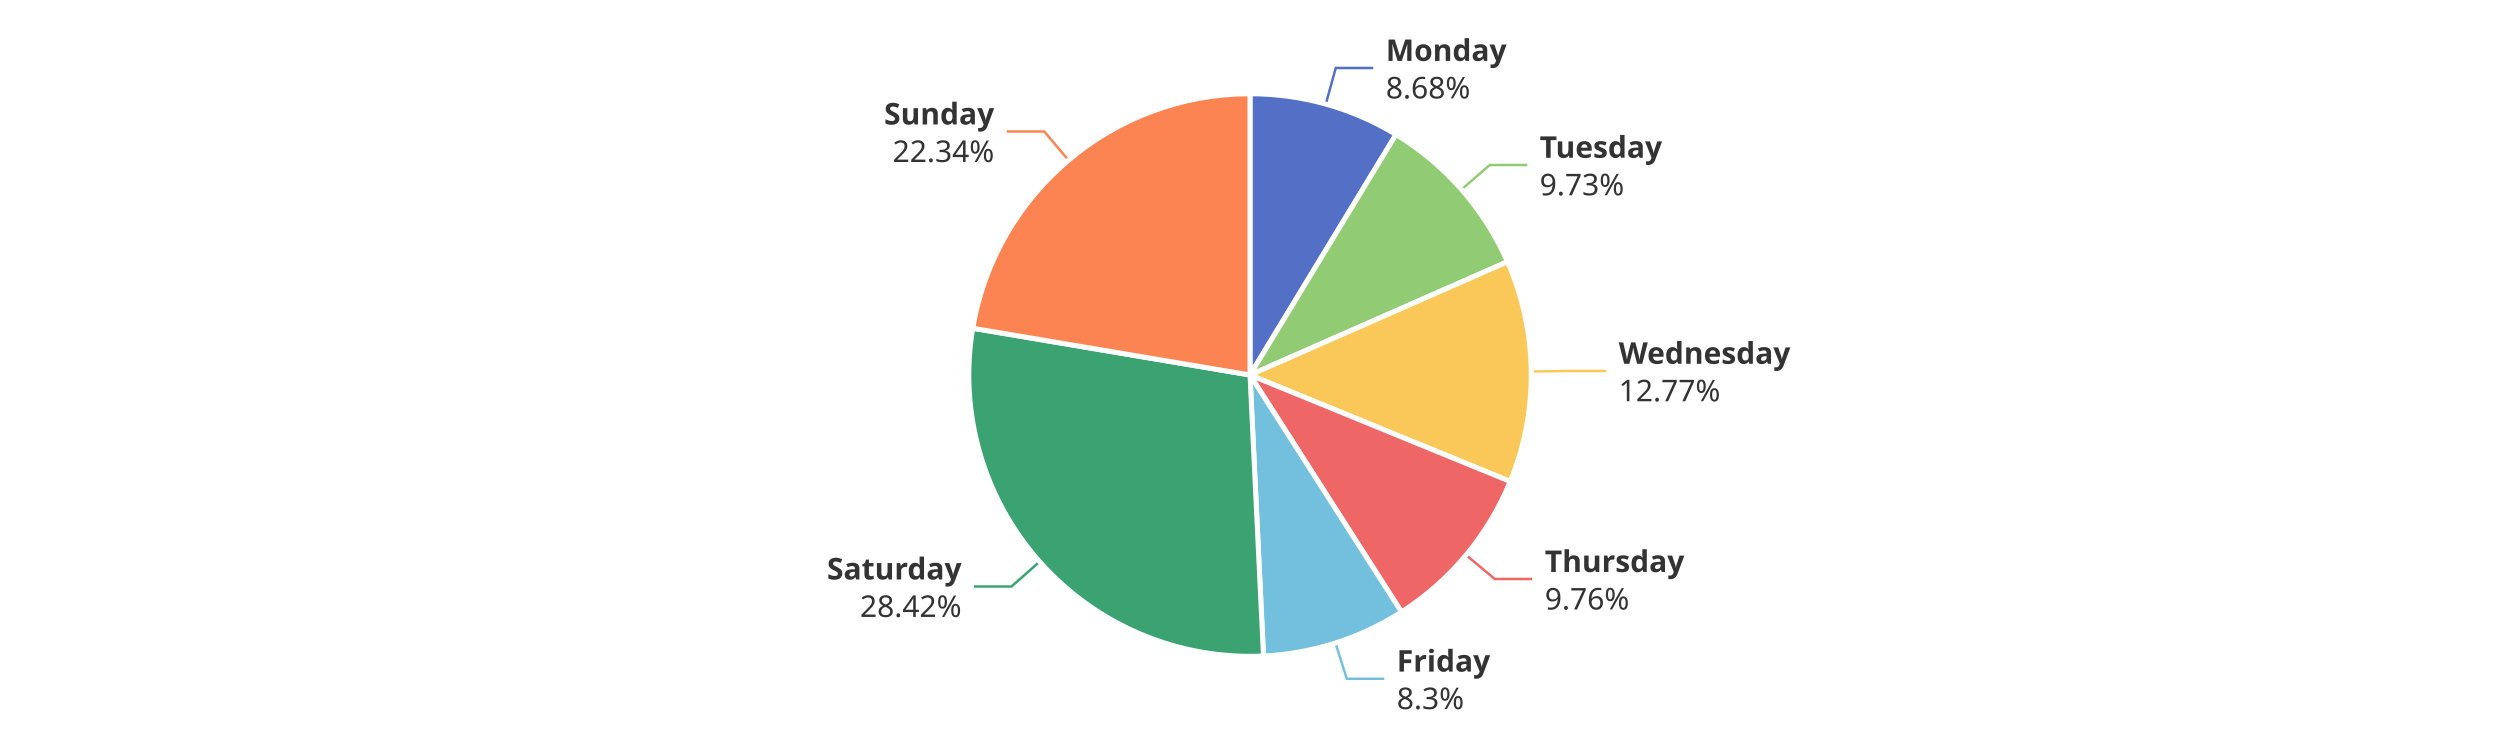
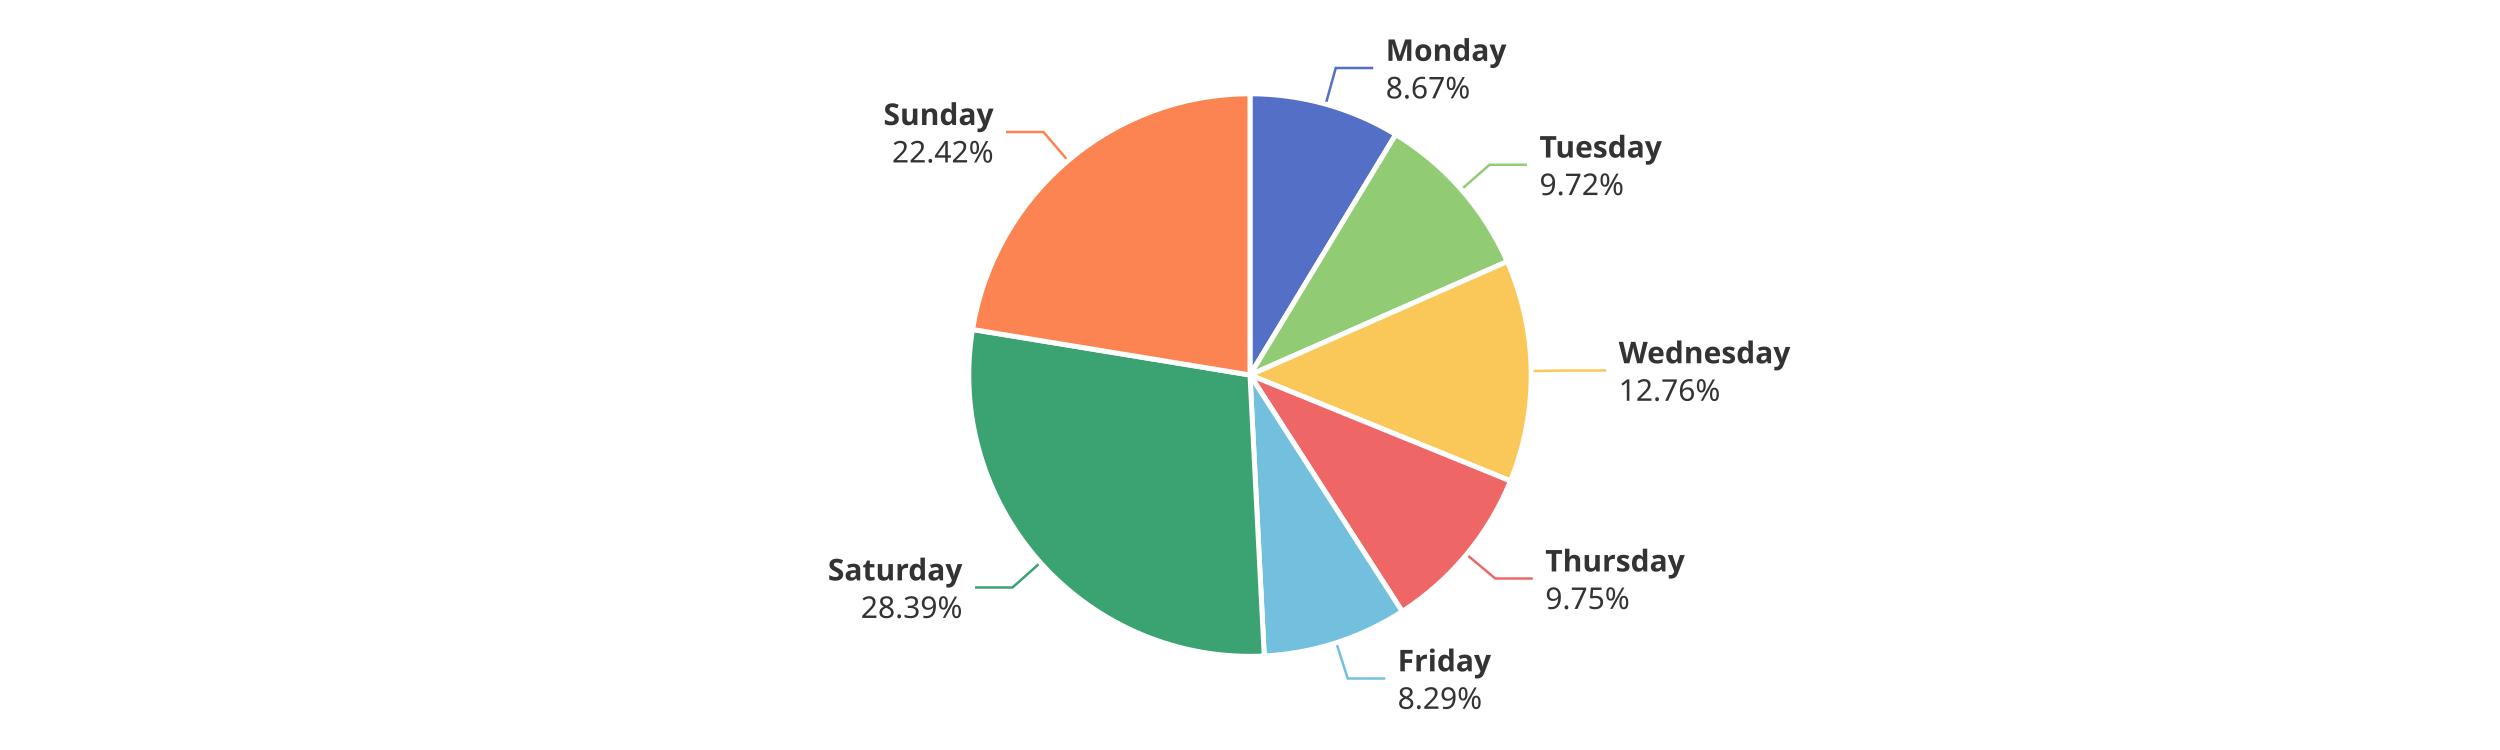
<svg xmlns="http://www.w3.org/2000/svg" width="1000" height="300" version="1.1" baseProfile="full" viewBox="0 0 1000 300">
  <rect width="1000" height="300" x="0" y="0" id="0" fill="#ffffff" />
-   <polyline points="530.3 41.7 534.3 27.2 549.3 27.2" fill="none" stroke="#5470c6" />
-   <polyline points="584.6 75.8 595.9 66 610.9 66" fill="none" stroke="#91cc75" />
-   <polyline points="612.5 148.6 627.5 148.4 642.5 148.4" fill="none" stroke="#fac858" />
-   <polyline points="586.4 222 597.9 231.6 612.9 231.6" fill="none" stroke="#ee6666" />
-   <polyline points="534.2 257.2 538.7 271.5 553.7 271.5" fill="none" stroke="#73c0de" />
-   <polyline points="415.8 224.7 404.6 234.6 389.6 234.6" fill="none" stroke="#3ba272" />
-   <polyline points="427.4 64.1 417.7 52.6 402.7 52.6" fill="none" stroke="#fc8452" />
-   <path d="M500 37.5A112.5 112.5 0 0 1 558.4 53.8L500 150Z" fill="#5470c6" stroke="#fff" stroke-width="2" stroke-linejoin="round" />
-   <path d="M558.4 53.8A112.5 112.5 0 0 1 603 104.7L500 150Z" fill="#91cc75" stroke="#fff" stroke-width="2" stroke-linejoin="round" />
-   <path d="M603 104.7A112.5 112.5 0 0 1 604.1 192.6L500 150Z" fill="#fac858" stroke="#fff" stroke-width="2" stroke-linejoin="round" />
-   <path d="M604.1 192.6A112.5 112.5 0 0 1 560.6 244.8L500 150Z" fill="#ee6666" stroke="#fff" stroke-width="2" stroke-linejoin="round" />
-   <path d="M560.6 244.8A112.5 112.5 0 0 1 505.4 262.4L500 150Z" fill="#73c0de" stroke="#fff" stroke-width="2" stroke-linejoin="round" />
-   <path d="M505.4 262.4A112.5 112.5 0 0 1 389.1 131.3L500 150Z" fill="#3ba272" stroke="#fff" stroke-width="2" stroke-linejoin="round" />
-   <path d="M389.1 131.3A112.5 112.5 0 0 1 500 37.5L500 150Z" fill="#fc8452" stroke="#fff" stroke-width="2" stroke-linejoin="round" />
-   <path d="M0 -15l42.8 0l0 30l-42.8 0Z" transform="translate(554.3387 27.2111)" fill="none" />
-   <text dominant-baseline="central" text-anchor="start" style="font-size:12px;font-family:sans-serif;font-weight:bold;" y="-7.5" transform="translate(554.3387 27.2111)" fill="#333" stroke="rgb(255,255,255)" stroke-width="2" paint-order="stroke" stroke-miterlimit="2">Monday</text>
-   <text dominant-baseline="central" text-anchor="start" style="font-size:12px;font-family:sans-serif;" y="7.5" transform="translate(554.3387 27.2111)" fill="#333" stroke="rgb(255,255,255)" stroke-width="2" paint-order="stroke" stroke-miterlimit="2">8.68%</text>
-   <path d="M0 -15l46.2 0l0 30l-46.2 0Z" transform="translate(615.8772 65.9535)" fill="none" />
-   <text dominant-baseline="central" text-anchor="start" style="font-size:12px;font-family:sans-serif;font-weight:bold;" y="-7.5" transform="translate(615.8772 65.9535)" fill="#333" stroke="rgb(255,255,255)" stroke-width="2" paint-order="stroke" stroke-miterlimit="2">Tuesday</text>
-   <text dominant-baseline="central" text-anchor="start" style="font-size:12px;font-family:sans-serif;" y="7.5" transform="translate(615.8772 65.9535)" fill="#333" stroke="rgb(255,255,255)" stroke-width="2" paint-order="stroke" stroke-miterlimit="2">9.73%</text>
-   <path d="M0 -15l63.6 0l0 30l-63.6 0Z" transform="translate(647.4894 148.3578)" fill="none" />
-   <text dominant-baseline="central" text-anchor="start" style="font-size:12px;font-family:sans-serif;font-weight:bold;" y="-7.5" transform="translate(647.4894 148.3578)" fill="#333" stroke="rgb(255,255,255)" stroke-width="2" paint-order="stroke" stroke-miterlimit="2">Wednesday</text>
-   <text dominant-baseline="central" text-anchor="start" style="font-size:12px;font-family:sans-serif;" y="7.5" transform="translate(647.4894 148.3578)" fill="#333" stroke="rgb(255,255,255)" stroke-width="2" paint-order="stroke" stroke-miterlimit="2">12.77%</text>
-   <path d="M0 -15l50.2 0l0 30l-50.2 0Z" transform="translate(617.9334 231.6413)" fill="none" />
-   <text dominant-baseline="central" text-anchor="start" style="font-size:12px;font-family:sans-serif;font-weight:bold;" y="-7.5" transform="translate(617.9334 231.6413)" fill="#333" stroke="rgb(255,255,255)" stroke-width="2" paint-order="stroke" stroke-miterlimit="2">Thursday</text>
-   <text dominant-baseline="central" text-anchor="start" style="font-size:12px;font-family:sans-serif;" y="7.5" transform="translate(617.9334 231.6413)" fill="#333" stroke="rgb(255,255,255)" stroke-width="2" paint-order="stroke" stroke-miterlimit="2">9.76%</text>
-   <path d="M0 -15l33.4 0l0 30l-33.4 0Z" transform="translate(558.7133 271.4806)" fill="none" />
-   <text dominant-baseline="central" text-anchor="start" style="font-size:12px;font-family:sans-serif;font-weight:bold;" y="-7.5" transform="translate(558.7133 271.4806)" fill="#333" stroke="rgb(255,255,255)" stroke-width="2" paint-order="stroke" stroke-miterlimit="2">Friday</text>
-   <text dominant-baseline="central" text-anchor="start" style="font-size:12px;font-family:sans-serif;" y="7.5" transform="translate(558.7133 271.4806)" fill="#333" stroke="rgb(255,255,255)" stroke-width="2" paint-order="stroke" stroke-miterlimit="2">8.3%</text>
-   <path d="M-48.2 -15l48.2 0l0 30l-48.2 0Z" transform="translate(384.6262 234.6173)" fill="none" />
-   <text dominant-baseline="central" text-anchor="end" style="font-size:12px;font-family:sans-serif;font-weight:bold;" y="-7.5" transform="translate(384.6262 234.6173)" fill="#333" stroke="rgb(255,255,255)" stroke-width="2" paint-order="stroke" stroke-miterlimit="2">Saturday</text>
-   <text dominant-baseline="central" text-anchor="end" style="font-size:12px;font-family:sans-serif;" y="7.5" transform="translate(384.6262 234.6173)" fill="#333" stroke="rgb(255,255,255)" stroke-width="2" paint-order="stroke" stroke-miterlimit="2">28.42%</text>
-   <path d="M-40.9 -15l40.9 0l0 30l-40.9 0Z" transform="translate(397.6838 52.6332)" fill="none" />
-   <text dominant-baseline="central" text-anchor="end" style="font-size:12px;font-family:sans-serif;font-weight:bold;" y="-7.5" transform="translate(397.6838 52.6332)" fill="#333" stroke="rgb(255,255,255)" stroke-width="2" paint-order="stroke" stroke-miterlimit="2">Sunday</text>
-   <text dominant-baseline="central" text-anchor="end" style="font-size:12px;font-family:sans-serif;" y="7.5" transform="translate(397.6838 52.6332)" fill="#333" stroke="rgb(255,255,255)" stroke-width="2" paint-order="stroke" stroke-miterlimit="2">22.34%</text>
+   <polyline points="530.3 41.6 534.3 27.2 549.3 27.2" fill="none" stroke="#5470c6" />
+   <polyline points="584.5 75.8 595.8 65.9 610.8 65.9" fill="none" stroke="#91cc75" />
+   <polyline points="612.5 148.4 627.5 148.2 642.5 148.2" fill="none" stroke="#fac858" />
+   <polyline points="586.6 221.8 598.1 231.4 613.1 231.4" fill="none" stroke="#ee6666" />
+   <polyline points="534.5 257.1 539.1 271.4 554.1 271.4" fill="none" stroke="#73c0de" />
+   <polyline points="416.2 225 405 235 390 235" fill="none" stroke="#3ba272" />
+   <polyline points="427.2 64.3 417.4 52.8 402.4 52.8" fill="none" stroke="#fc8452" />
+   <path d="M500 37.5A112.5 112.5 0 0 1 558.3 53.8L500 150Z" fill="#5470c6" stroke="#fff" stroke-width="2" stroke-linejoin="round" />
+   <path d="M558.3 53.8A112.5 112.5 0 0 1 602.9 104.6L500 150Z" fill="#91cc75" stroke="#fff" stroke-width="2" stroke-linejoin="round" />
+   <path d="M602.9 104.6A112.5 112.5 0 0 1 604.2 192.4L500 150Z" fill="#fac858" stroke="#fff" stroke-width="2" stroke-linejoin="round" />
+   <path d="M604.2 192.4A112.5 112.5 0 0 1 560.9 244.6L500 150Z" fill="#ee6666" stroke="#fff" stroke-width="2" stroke-linejoin="round" />
+   <path d="M560.9 244.6A112.5 112.5 0 0 1 505.7 262.4L500 150Z" fill="#73c0de" stroke="#fff" stroke-width="2" stroke-linejoin="round" />
+   <path d="M505.7 262.4A112.5 112.5 0 0 1 389 131.8L500 150Z" fill="#3ba272" stroke="#fff" stroke-width="2" stroke-linejoin="round" />
+   <path d="M389 131.8A112.5 112.5 0 0 1 500 37.5L500 150Z" fill="#fc8452" stroke="#fff" stroke-width="2" stroke-linejoin="round" />
+   <path d="M0 -15l42.8 0l0 30l-42.8 0Z" transform="translate(554.3001 27.2004)" fill="none" />
+   <text dominant-baseline="central" text-anchor="start" style="font-size:12px;font-family:sans-serif;font-weight:bold;" y="-7.5" transform="translate(554.3001 27.2004)" fill="#333" stroke="rgb(255,255,255)" stroke-width="2" paint-order="stroke" stroke-miterlimit="2">Monday</text>
+   <text dominant-baseline="central" text-anchor="start" style="font-size:12px;font-family:sans-serif;" y="7.5" transform="translate(554.3001 27.2004)" fill="#333" stroke="rgb(255,255,255)" stroke-width="2" paint-order="stroke" stroke-miterlimit="2">8.67%</text>
+   <path d="M0 -15l46.2 0l0 30l-46.2 0Z" transform="translate(615.7979 65.8632)" fill="none" />
+   <text dominant-baseline="central" text-anchor="start" style="font-size:12px;font-family:sans-serif;font-weight:bold;" y="-7.5" transform="translate(615.7979 65.8632)" fill="#333" stroke="rgb(255,255,255)" stroke-width="2" paint-order="stroke" stroke-miterlimit="2">Tuesday</text>
+   <text dominant-baseline="central" text-anchor="start" style="font-size:12px;font-family:sans-serif;" y="7.5" transform="translate(615.7979 65.8632)" fill="#333" stroke="rgb(255,255,255)" stroke-width="2" paint-order="stroke" stroke-miterlimit="2">9.72%</text>
+   <path d="M0 -15l63.6 0l0 30l-63.6 0Z" transform="translate(647.4867 148.1575)" fill="none" />
+   <text dominant-baseline="central" text-anchor="start" style="font-size:12px;font-family:sans-serif;font-weight:bold;" y="-7.5" transform="translate(647.4867 148.1575)" fill="#333" stroke="rgb(255,255,255)" stroke-width="2" paint-order="stroke" stroke-miterlimit="2">Wednesday</text>
+   <text dominant-baseline="central" text-anchor="start" style="font-size:12px;font-family:sans-serif;" y="7.5" transform="translate(647.4867 148.1575)" fill="#333" stroke="rgb(255,255,255)" stroke-width="2" paint-order="stroke" stroke-miterlimit="2">12.76%</text>
+   <path d="M0 -15l50.2 0l0 30l-50.2 0Z" transform="translate(618.1127 231.4258)" fill="none" />
+   <text dominant-baseline="central" text-anchor="start" style="font-size:12px;font-family:sans-serif;font-weight:bold;" y="-7.5" transform="translate(618.1127 231.4258)" fill="#333" stroke="rgb(255,255,255)" stroke-width="2" paint-order="stroke" stroke-miterlimit="2">Thursday</text>
+   <text dominant-baseline="central" text-anchor="start" style="font-size:12px;font-family:sans-serif;" y="7.5" transform="translate(618.1127 231.4258)" fill="#333" stroke="rgb(255,255,255)" stroke-width="2" paint-order="stroke" stroke-miterlimit="2">9.75%</text>
+   <path d="M0 -15l34.2 0l0 30l-34.2 0Z" transform="translate(559.0567 271.3706)" fill="none" />
+   <text dominant-baseline="central" text-anchor="start" style="font-size:12px;font-family:sans-serif;font-weight:bold;" y="-7.5" transform="translate(559.0567 271.3706)" fill="#333" stroke="rgb(255,255,255)" stroke-width="2" paint-order="stroke" stroke-miterlimit="2">Friday</text>
+   <text dominant-baseline="central" text-anchor="start" style="font-size:12px;font-family:sans-serif;" y="7.5" transform="translate(559.0567 271.3706)" fill="#333" stroke="rgb(255,255,255)" stroke-width="2" paint-order="stroke" stroke-miterlimit="2">8.29%</text>
+   <path d="M-48.2 -15l48.2 0l0 30l-48.2 0Z" transform="translate(384.9726 235.0061)" fill="none" />
+   <text dominant-baseline="central" text-anchor="end" style="font-size:12px;font-family:sans-serif;font-weight:bold;" y="-7.5" transform="translate(384.9726 235.0061)" fill="#333" stroke="rgb(255,255,255)" stroke-width="2" paint-order="stroke" stroke-miterlimit="2">Saturday</text>
+   <text dominant-baseline="central" text-anchor="end" style="font-size:12px;font-family:sans-serif;" y="7.5" transform="translate(384.9726 235.0061)" fill="#333" stroke="rgb(255,255,255)" stroke-width="2" paint-order="stroke" stroke-miterlimit="2">28.39%</text>
+   <path d="M-40.9 -15l40.9 0l0 30l-40.9 0Z" transform="translate(397.4393 52.8404)" fill="none" />
+   <text dominant-baseline="central" text-anchor="end" style="font-size:12px;font-family:sans-serif;font-weight:bold;" y="-7.5" transform="translate(397.4393 52.8404)" fill="#333" stroke="rgb(255,255,255)" stroke-width="2" paint-order="stroke" stroke-miterlimit="2">Sunday</text>
+   <text dominant-baseline="central" text-anchor="end" style="font-size:12px;font-family:sans-serif;" y="7.5" transform="translate(397.4393 52.8404)" fill="#333" stroke="rgb(255,255,255)" stroke-width="2" paint-order="stroke" stroke-miterlimit="2">22.42%</text>
</svg>
